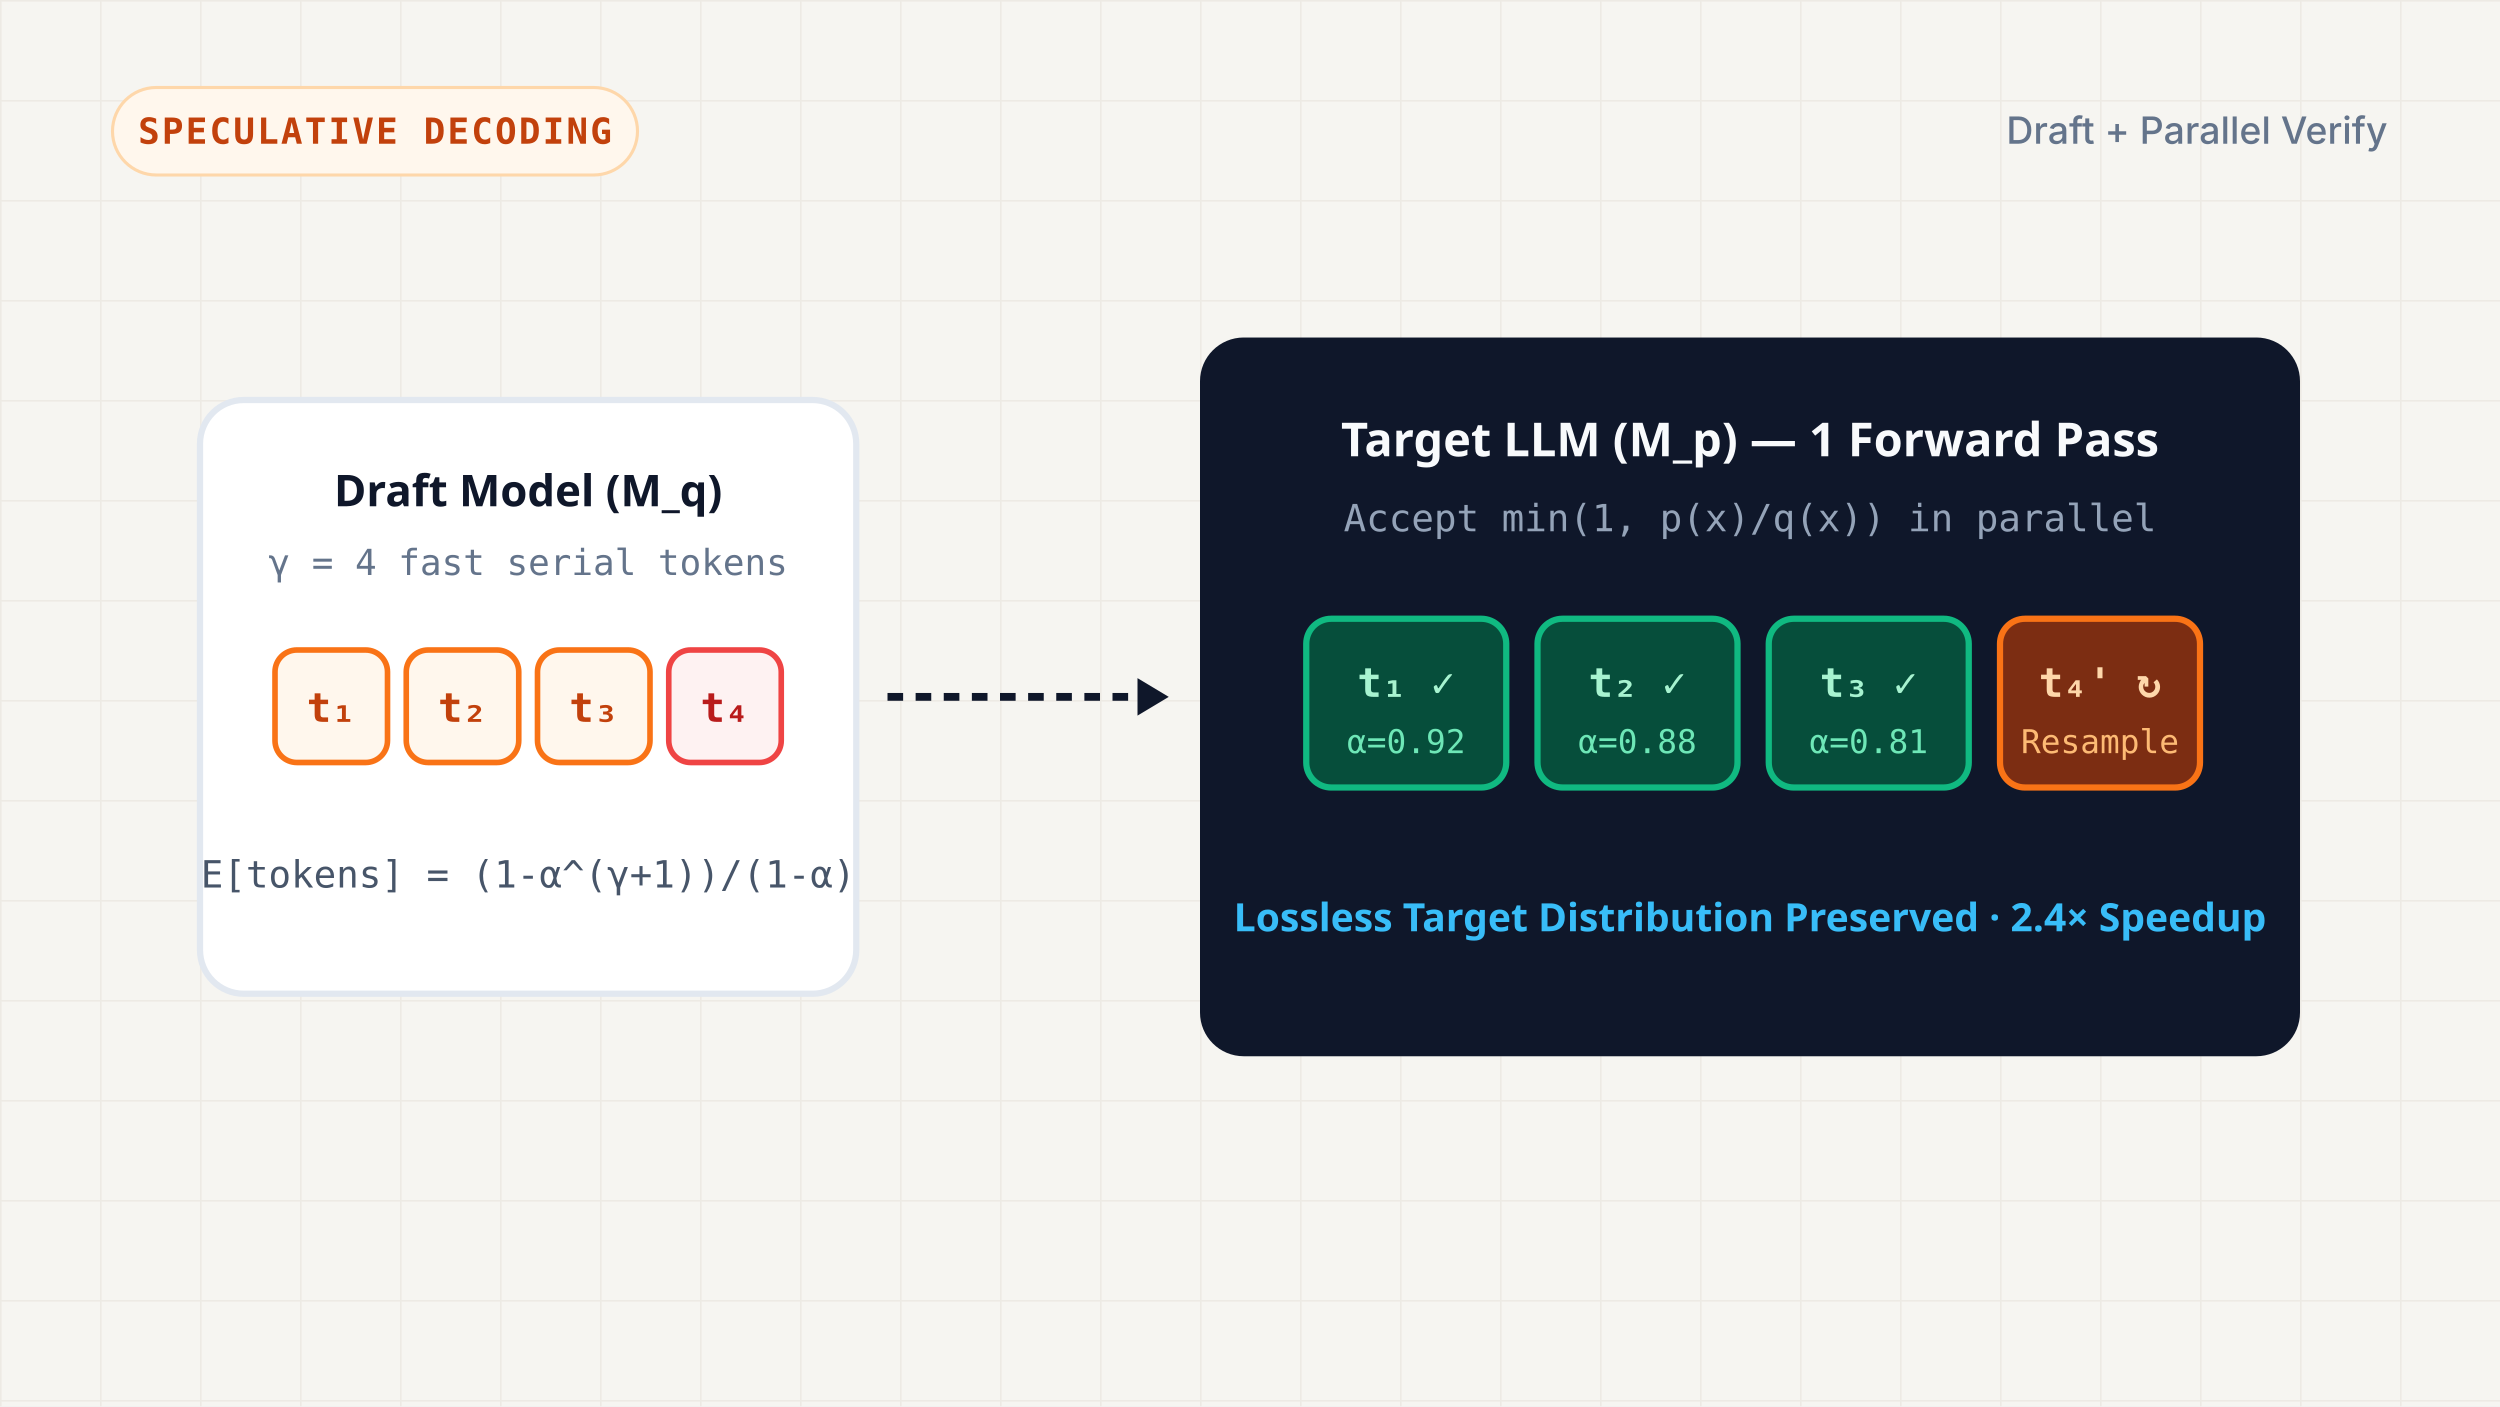
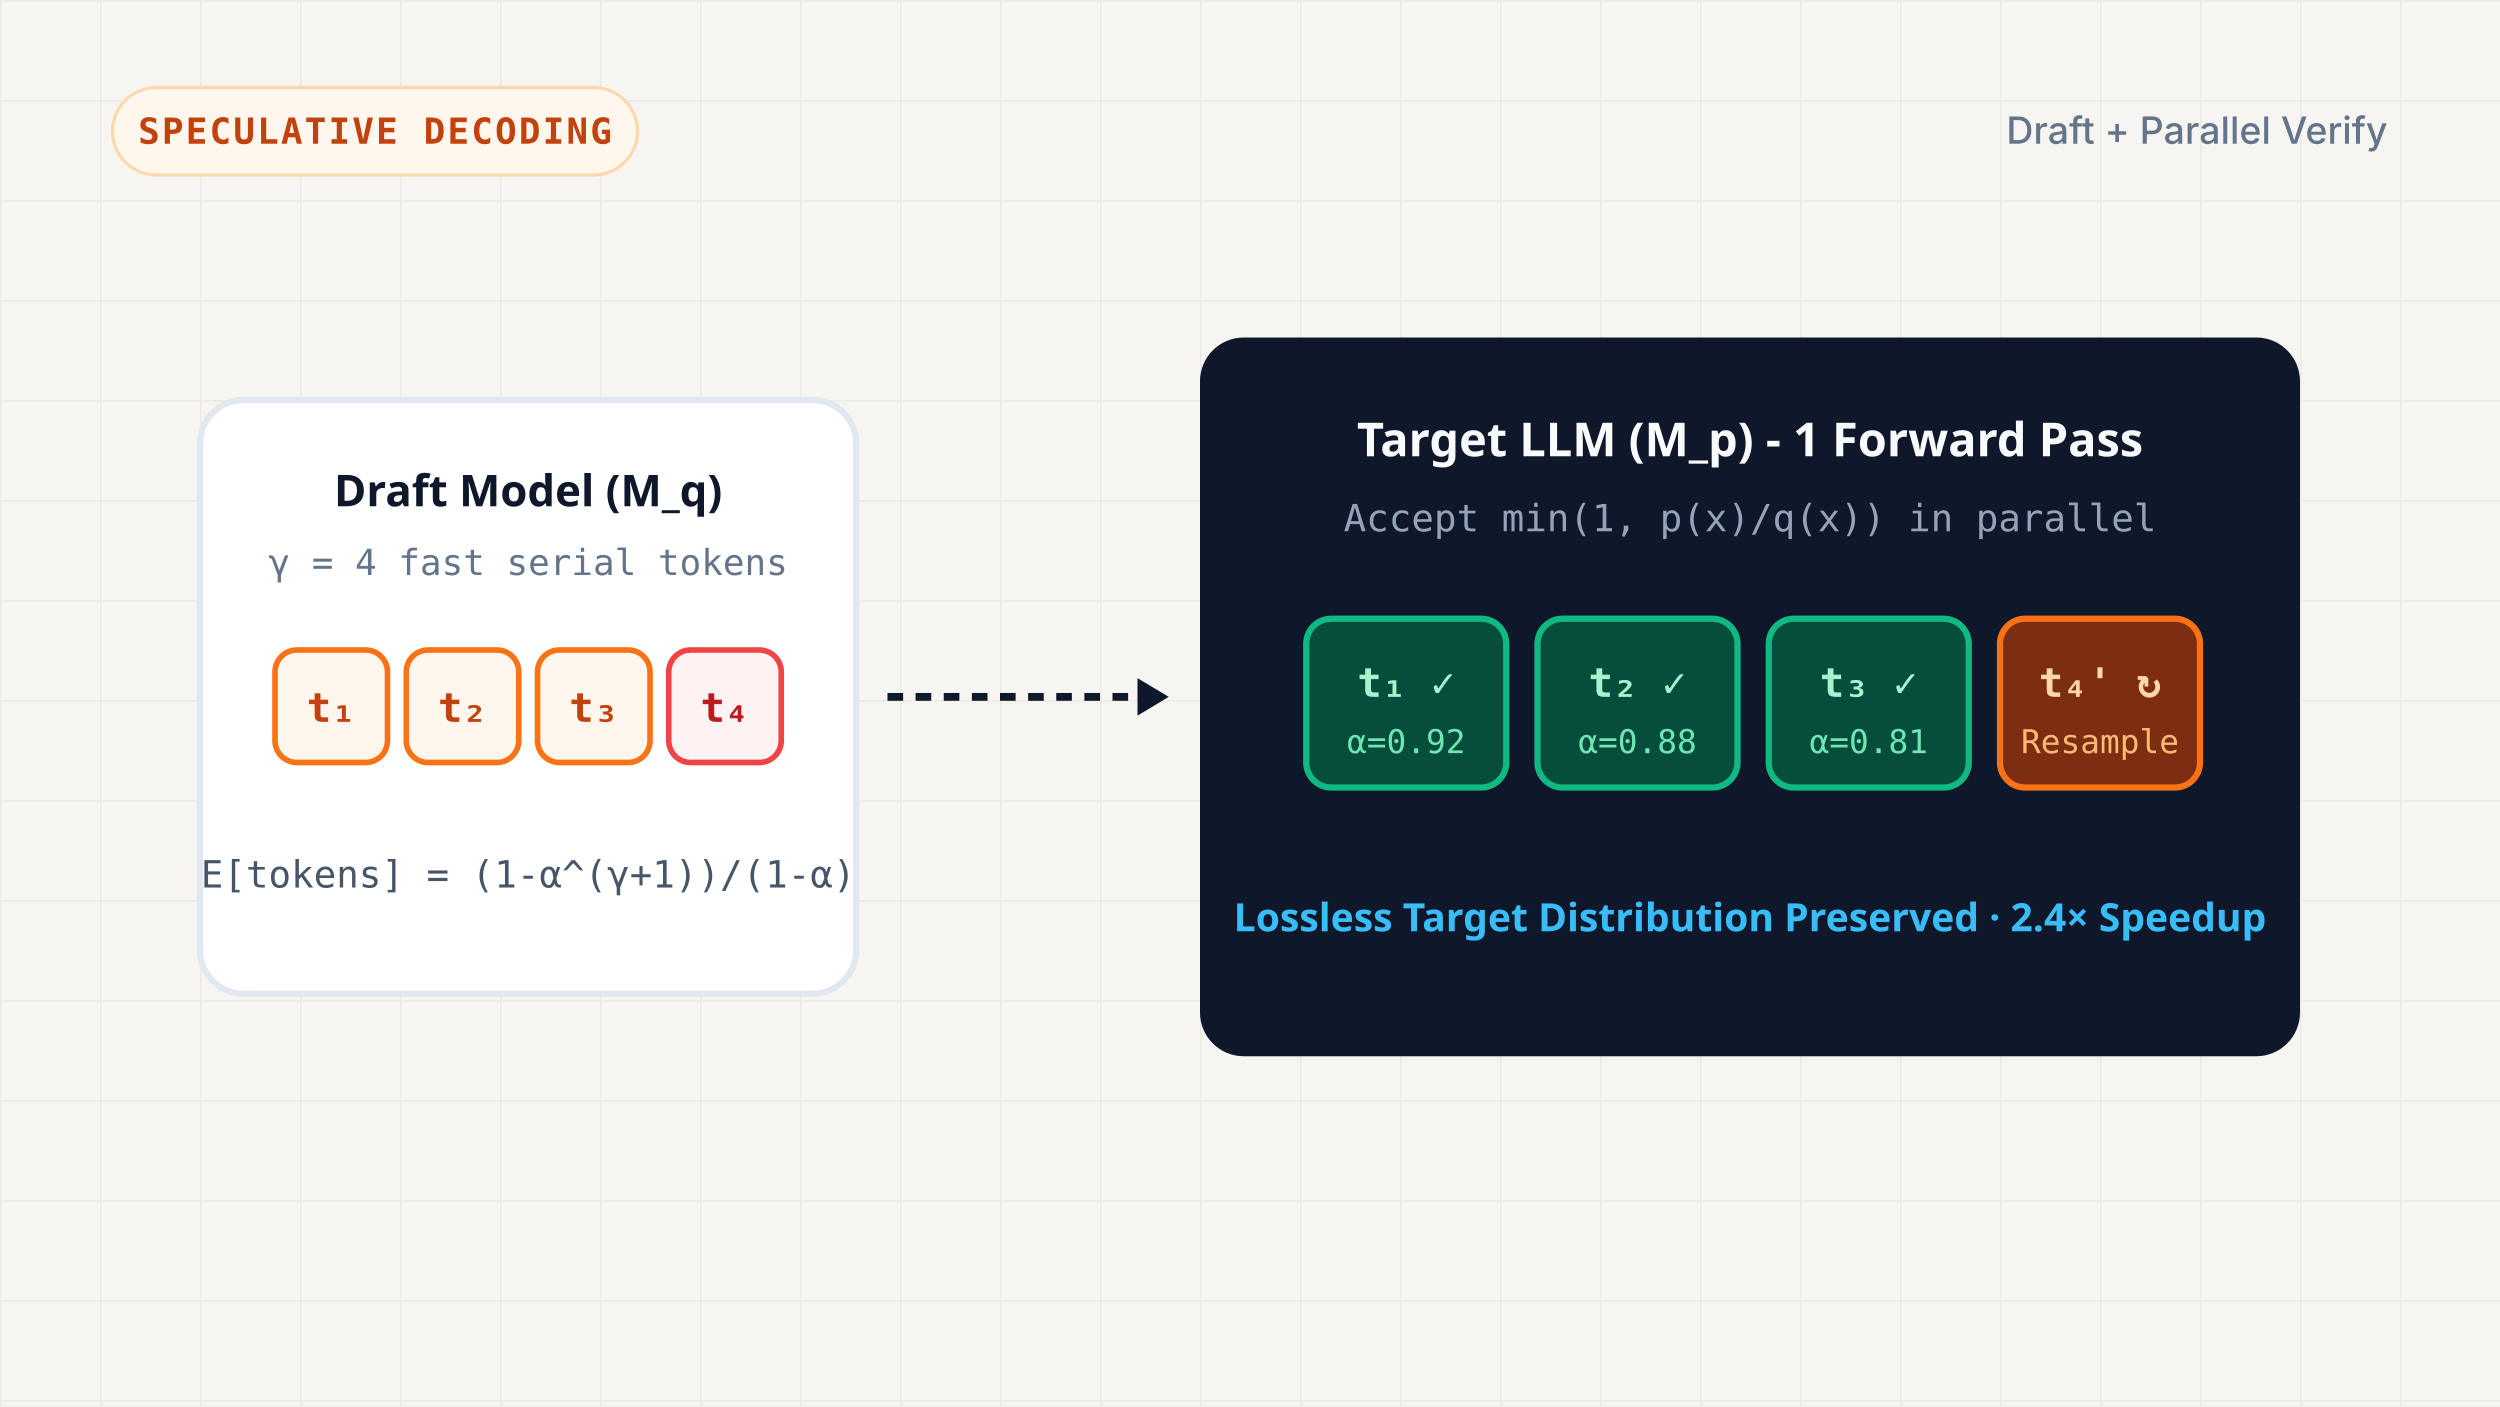
<svg xmlns="http://www.w3.org/2000/svg" viewBox="0 0 800 450" width="800" height="450">
  <defs>
    <pattern id="g" width="32" height="32" patternUnits="userSpaceOnUse">
      <path d="M 32 0 L 0 0 0 32" fill="none" stroke="#EAE7E0" stroke-width="1" />
    </pattern>
  </defs>
  <rect width="800" height="450" fill="#F6F5F1" />
  <rect width="800" height="450" fill="url(#g)" opacity="0.75" />
  <rect x="36" y="28" width="168" height="28" rx="14" fill="#FFF7ED" stroke="#FED7AA" stroke-width="1" />
  <text x="120" y="46" font-family="ui-monospace, SFMono-Regular, Menlo, monospace" font-size="11.5" font-weight="600" fill="#C2410C" text-anchor="middle" letter-spacing="0.06em">SPECULATIVE DECODING</text>
  <text x="764" y="46" font-family="system-ui, -apple-system, sans-serif" font-size="12" font-weight="500" fill="#64748B" text-anchor="end">Draft + Parallel Verify</text>
  <rect x="64" y="128" width="210" height="190" rx="14" fill="#FFFFFF" stroke="#E2E8F0" stroke-width="2" />
  <text x="169" y="162" font-family="system-ui, sans-serif" font-size="14" font-weight="700" fill="#0F172A" text-anchor="middle">Draft Model (M_q)</text>
  <text x="169" y="184" font-family="ui-monospace, monospace" font-size="11.5" fill="#64748B" text-anchor="middle">γ = 4 fast serial tokens</text>
  <g transform="translate(88, 208)">
    <rect x="0" y="0" width="36" height="36" rx="7" fill="#FFF7ED" stroke="#F97316" stroke-width="1.8" />
    <text x="18" y="23" font-family="ui-monospace, monospace" font-size="13" font-weight="700" fill="#C2410C" text-anchor="middle">t₁</text>
    <rect x="42" y="0" width="36" height="36" rx="7" fill="#FFF7ED" stroke="#F97316" stroke-width="1.8" />
    <text x="60" y="23" font-family="ui-monospace, monospace" font-size="13" font-weight="700" fill="#C2410C" text-anchor="middle">t₂</text>
    <rect x="84" y="0" width="36" height="36" rx="7" fill="#FFF7ED" stroke="#F97316" stroke-width="1.8" />
    <text x="102" y="23" font-family="ui-monospace, monospace" font-size="13" font-weight="700" fill="#C2410C" text-anchor="middle">t₃</text>
    <rect x="126" y="0" width="36" height="36" rx="7" fill="#FEF2F2" stroke="#EF4444" stroke-width="1.8" />
    <text x="144" y="23" font-family="ui-monospace, monospace" font-size="13" font-weight="700" fill="#B91C1C" text-anchor="middle">t₄</text>
  </g>
  <text x="169" y="284" font-family="ui-monospace, monospace" font-size="12" fill="#475569" text-anchor="middle">E[tokens] = (1-α^(γ+1))/(1-α)</text>
  <path d="M 284 223 L 368 223" stroke="#0F172A" stroke-width="2.5" stroke-dasharray="5 4" />
  <polygon points="374,223 364,217 364,229" fill="#0F172A" />
  <rect x="384" y="108" width="352" height="230" rx="14" fill="#0F172A" />
-   <text x="560" y="146" font-family="system-ui, sans-serif" font-size="15" font-weight="700" fill="#F8FAFC" text-anchor="middle">Target LLM (M_p) — 1 Forward Pass</text>
+   <text x="560" y="146" font-family="system-ui, sans-serif" font-size="15" font-weight="700" fill="#F8FAFC" text-anchor="middle">Target LLM (M_p) - 1 Forward Pass</text>
  <text x="560" y="170" font-family="ui-monospace, monospace" font-size="12" fill="#94A3B8" text-anchor="middle">Accept min(1, p(x)/q(x)) in parallel</text>
  <g transform="translate(418, 198)">
    <rect x="0" y="0" width="64" height="54" rx="8" fill="#064E3B" stroke="#10B981" stroke-width="2" />
    <text x="32" y="25" font-family="ui-monospace, monospace" font-size="13" font-weight="700" fill="#A7F3D0" text-anchor="middle">t₁ ✓</text>
    <text x="32" y="43" font-family="ui-monospace, monospace" font-size="10.5" fill="#6EE7B7" text-anchor="middle">α=0.92</text>
    <rect x="74" y="0" width="64" height="54" rx="8" fill="#064E3B" stroke="#10B981" stroke-width="2" />
    <text x="106" y="25" font-family="ui-monospace, monospace" font-size="13" font-weight="700" fill="#A7F3D0" text-anchor="middle">t₂ ✓</text>
    <text x="106" y="43" font-family="ui-monospace, monospace" font-size="10.5" fill="#6EE7B7" text-anchor="middle">α=0.88</text>
    <rect x="148" y="0" width="64" height="54" rx="8" fill="#064E3B" stroke="#10B981" stroke-width="2" />
    <text x="180" y="25" font-family="ui-monospace, monospace" font-size="13" font-weight="700" fill="#A7F3D0" text-anchor="middle">t₃ ✓</text>
    <text x="180" y="43" font-family="ui-monospace, monospace" font-size="10.5" fill="#6EE7B7" text-anchor="middle">α=0.81</text>
    <rect x="222" y="0" width="64" height="54" rx="8" fill="#7C2D12" stroke="#F97316" stroke-width="2" />
    <text x="254" y="25" font-family="ui-monospace, monospace" font-size="13" font-weight="700" fill="#FED7AA" text-anchor="middle">t₄' ↻</text>
    <text x="254" y="43" font-family="ui-monospace, monospace" font-size="10.5" fill="#FDBA74" text-anchor="middle">Resample</text>
  </g>
  <text x="560" y="298" font-family="system-ui, sans-serif" font-size="12.5" font-weight="600" fill="#38BDF8" text-anchor="middle">Lossless Target Distribution Preserved · 2.4× Speedup</text>
</svg>
